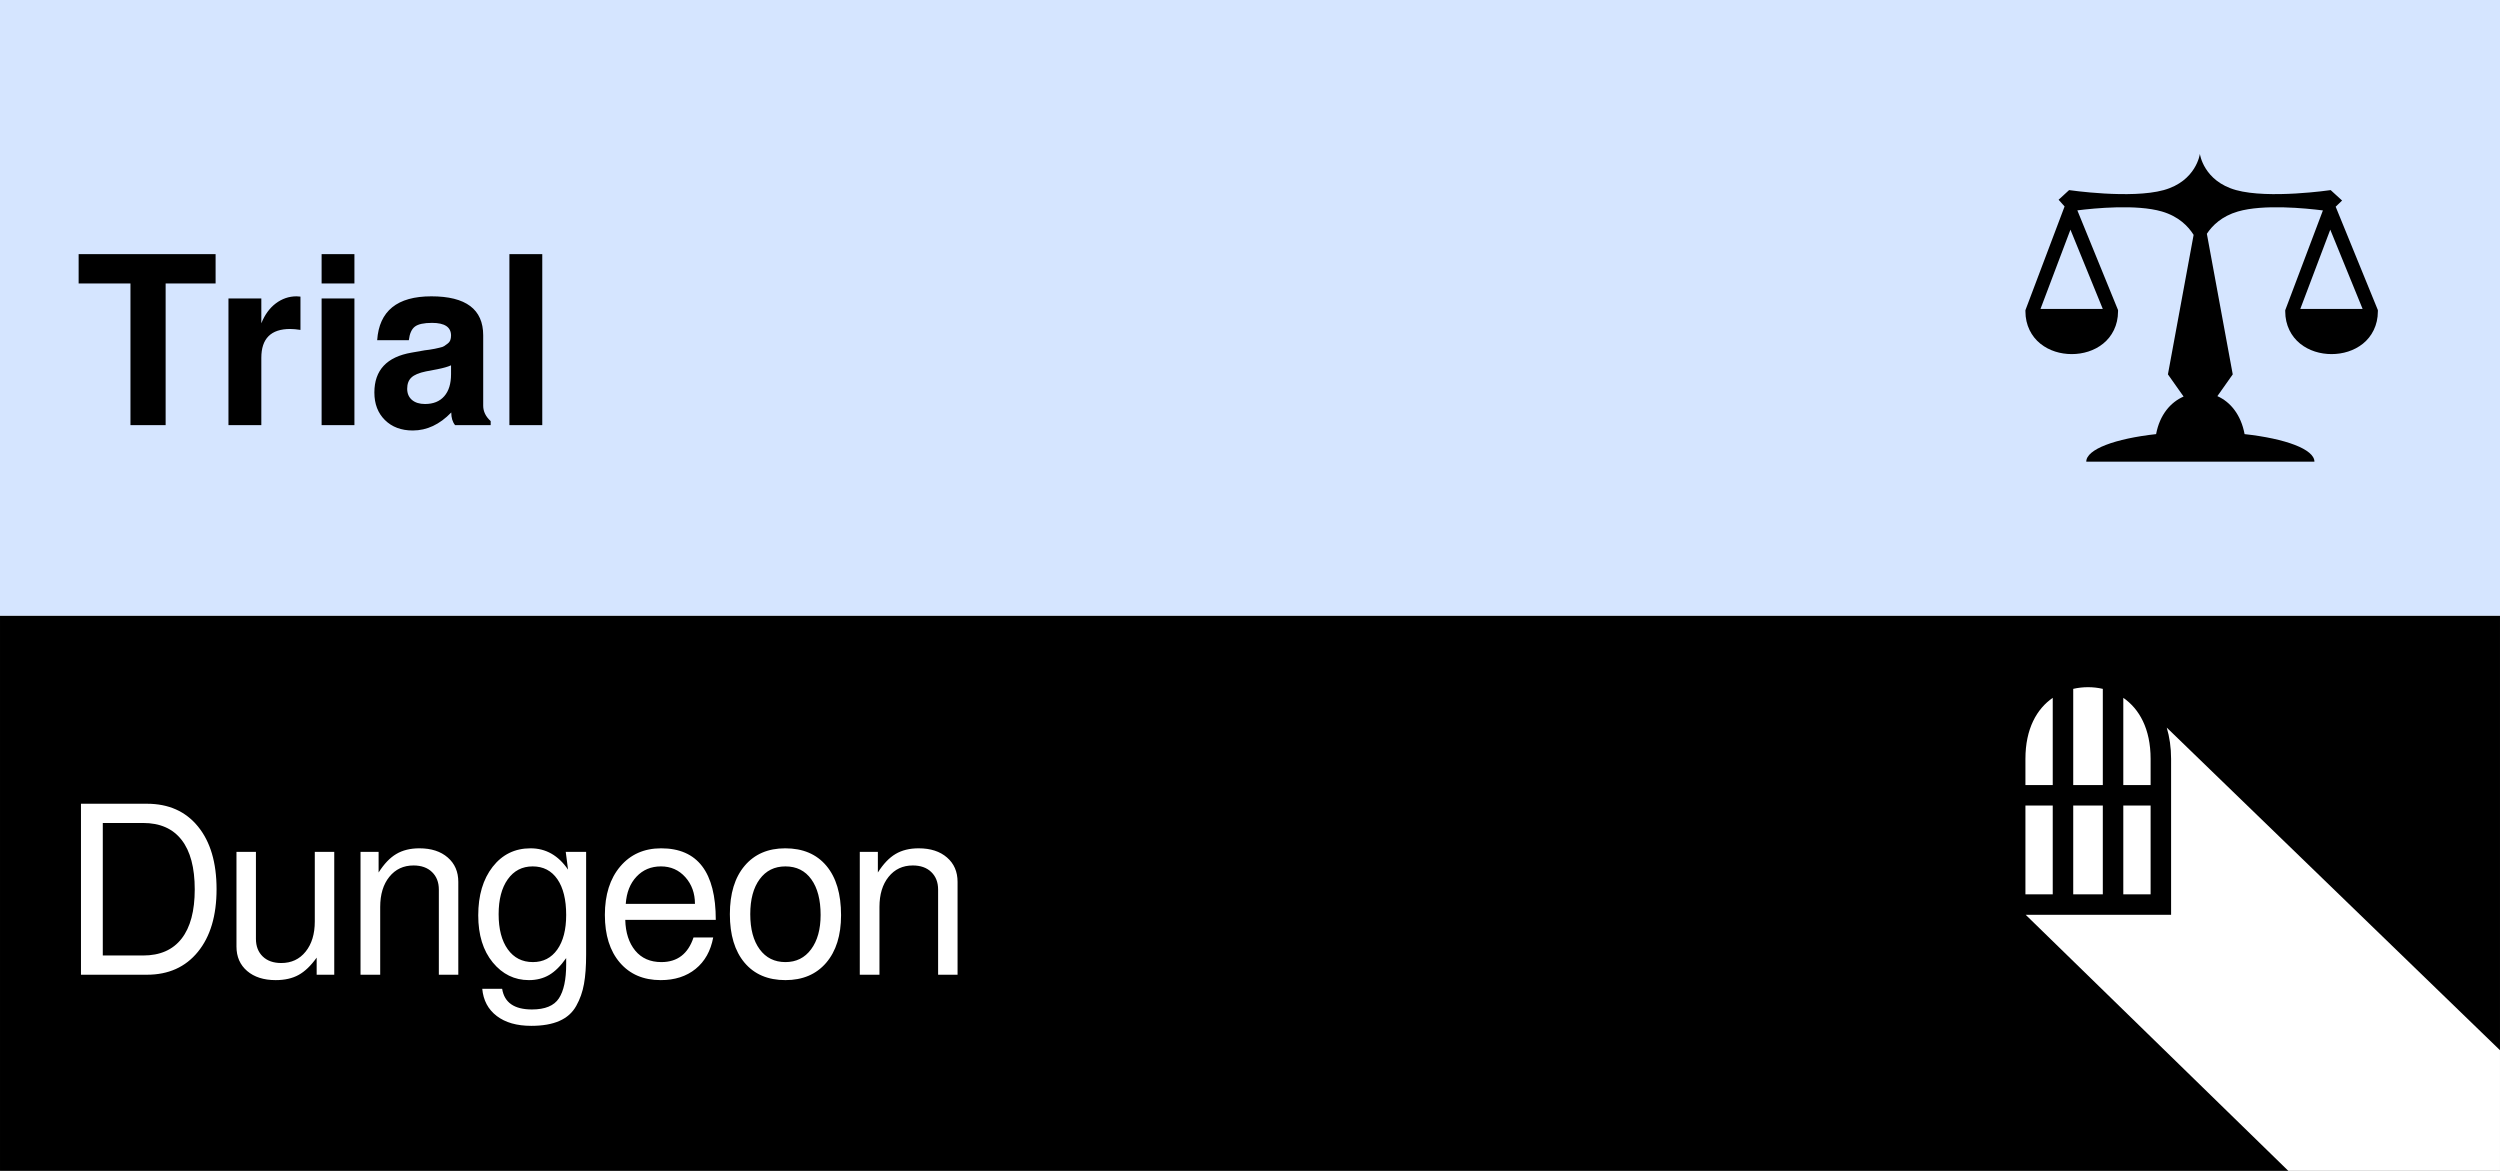
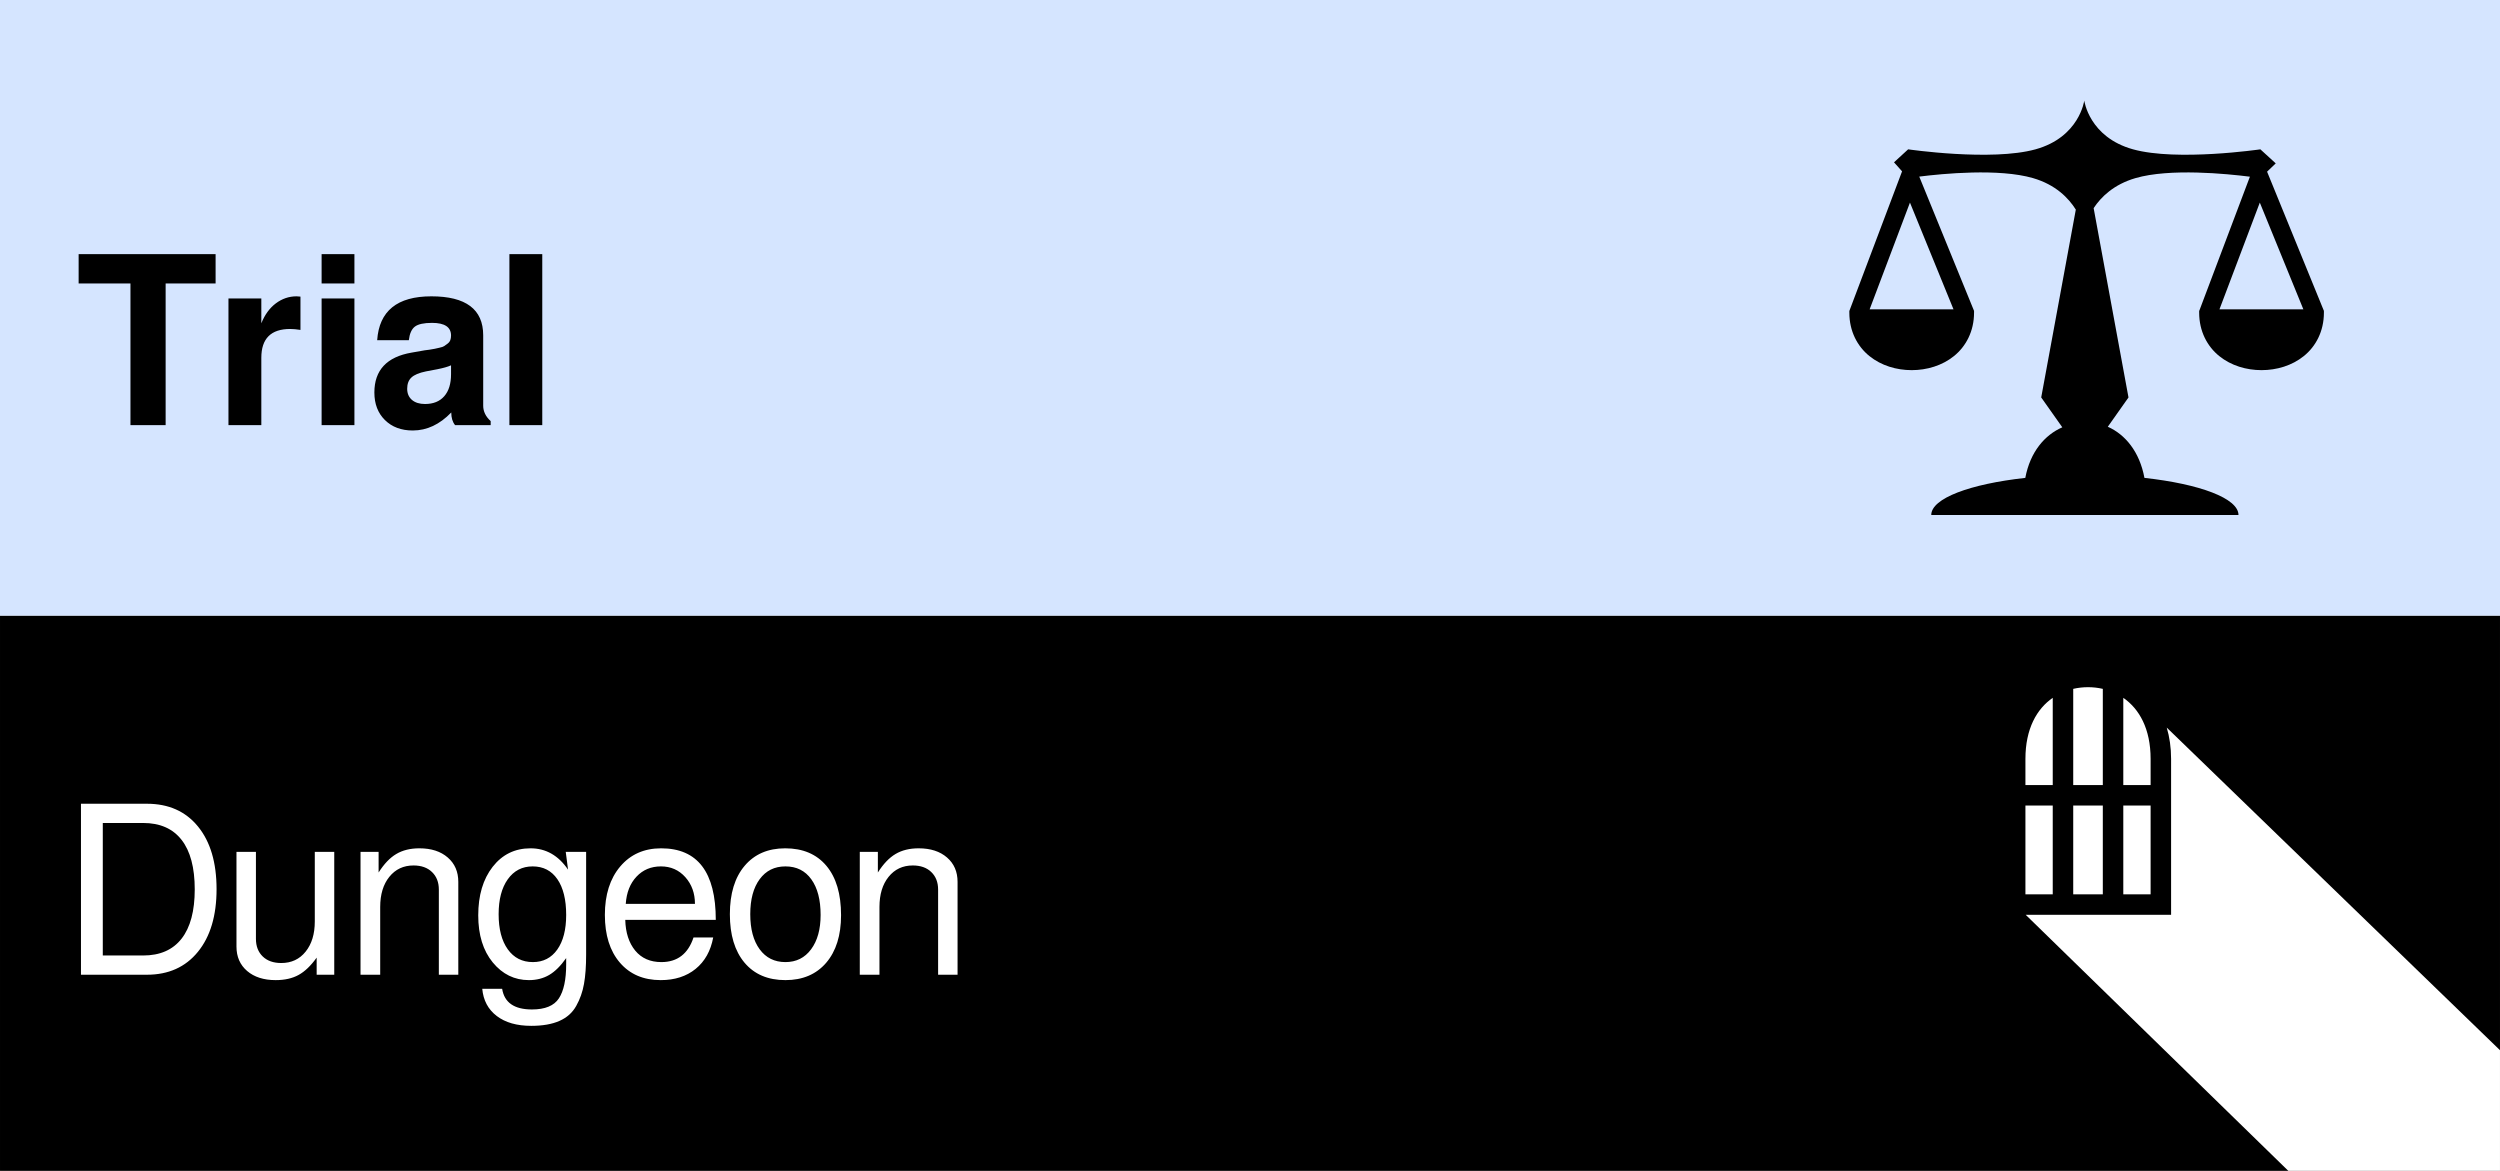
<svg xmlns="http://www.w3.org/2000/svg" width="88.839pc" height="41.607pc" viewBox="0 0 1421.416 665.713" id="svg2" version="1.1" xml:space="preserve">
  <defs id="defs4" />
  <g id="layer1" transform="translate(2486.055,4178.065)">
    <g id="g4158" transform="matrix(2,0,0,2,-1800,-1412.362)">
      <rect style="fill:#ffffff;stroke:none;stroke-width:5;stroke-linecap:round;stroke-dasharray:20, 20" id="rect521" width="710.708" height="157.856" x="-343.028" y="-1364.907" />
      <rect style="fill:#000000;stroke:none;stroke-width:6.672;stroke-linecap:round" id="rect358-3-6" width="710.708" height="157.856" x="-343.028" y="-1207.851" />
-       <g class="" id="g469" transform="matrix(0.3235294,0,0,0.3235294,-49.0433,-1208.524)" style="fill:#ffffff;fill-opacity:1;stroke-width:1.545">
+       <g class="" id="g469" transform="matrix(0.3235288,0,0,0.3235288,-49.04278,-1208.524)" style="fill:#ffffff;fill-opacity:1;stroke-width:1.545">
        <path d="m 926.055,65 c -4.37,0 -8.74,0.485 -13,1.469 v 84.531 h 26 V 66.469 a 57.805,57.805 0 0 0 -13,-1.469 z m -31,9.354 c -13.982,9.663 -24,27.098 -24,53.646 v 23 h 24 z m 62,0 v 76.646 h 24 v -23 c 0,-26.548 -10.018,-43.983 -24,-53.646 z m 38.176,26.148 c 2.458,8.281 3.824,17.46 3.824,27.498 v 137 h -127.77 l 230.77,225 h 186 v -106 z m -124.176,68.498 v 78 h 24 v -78 z m 42,0 v 78 h 26 v -78 z m 44,0 v 78 h 24 v -78 z" fill="#000000" fill-opacity="1" id="path467" style="fill:#ffffff;fill-opacity:1;stroke-width:1.545" />
      </g>
      <rect style="fill:#d5e5ff;stroke:none;stroke-width:6.672;stroke-linecap:round" id="rect358-3-6-0" width="710.708" height="175" x="-343.028" y="-1382.851" />
-       <g class="" id="g4" transform="matrix(0.2079783,0,0,0.2079783,229.441,-1350.144)" style="stroke-width:2.404">
-         <path d="m 254.47,53.094 c 0,0 -4.808,37.12 -49.5,49.5 -44.695,12.38 -129.282,0 -129.282,0 l -14.345,13.186 8.187,9.157 -1.093,2.876 L 16.594,265.125 16,266.72 v 1.717 c 0,18.897 8.253,34.243 20.344,44 12.09,9.758 27.563,14.31 42.937,14.313 15.376,0.003 30.878,-4.556 42.97,-14.313 12.092,-9.756 20.344,-25.094 20.344,-44 v -1.843 L 141.907,264.906 86.97,130.28 c 23.946,-3.003 80.866,-8.54 115.5,1.532 23.064,6.71 36.151,20.345 43.436,31.97 l -35.126,190.686 21.407,30.31 c -17.75,7.75 -32.593,24.84 -37.562,51.345 -56.076,6.195 -95.47,20.74 -95.47,37.688 h 311.876 c 0,-16.947 -39.392,-31.493 -95.467,-37.688 -4.91,-26.6 -19.57,-44.112 -37.188,-51.906 l 21,-29.75 L 264,162.28 c 7.457,-11.275 20.388,-24.045 42.47,-30.468 34.955,-10.167 92.615,-4.42 116.155,-1.437 l -50.875,134.75 -0.625,1.594 v 1.717 c 0,18.897 8.253,34.243 20.344,44 12.09,9.758 27.593,14.31 42.967,14.313 15.375,0.003 30.877,-4.556 42.97,-14.313 12.09,-9.756 20.343,-25.094 20.343,-44 v -1.843 L 497.061,264.905 441,127.562 l -0.938,-2.28 8.782,-8.438 -15.594,-14.25 c 0,0 -84.556,12.38 -129.25,0 -44.694,-12.38 -49.53,-49.5 -49.53,-49.5 z M 77.53,156.656 121.75,265.031 H 36.594 L 77.53,156.657 Z m 355.158,0 44.218,108.375 H 391.72 l 40.967,-108.374 z" fill="#000000" fill-opacity="1" id="path2" style="stroke-width:4.046" />
+       <g class="" id="g4" transform="matrix(0.2800452,0,0,0.2800452,178.2295,-1369.13)" style="stroke-width:1.785">
+         <path d="m 254.47,53.094 c 0,0 -4.808,37.12 -49.5,49.5 -44.695,12.38 -129.282,0 -129.282,0 l -14.345,13.186 8.187,9.157 -1.093,2.876 L 16.594,265.125 16,266.72 v 1.717 c 0,18.897 8.253,34.243 20.344,44 12.09,9.758 27.563,14.31 42.937,14.313 15.376,0.003 30.878,-4.556 42.97,-14.313 12.092,-9.756 20.344,-25.094 20.344,-44 v -1.843 L 141.907,264.906 86.97,130.28 c 23.946,-3.003 80.866,-8.54 115.5,1.532 23.064,6.71 36.151,20.345 43.436,31.97 l -35.126,190.686 21.407,30.31 c -17.75,7.75 -32.593,24.84 -37.562,51.345 -56.076,6.195 -95.47,20.74 -95.47,37.688 h 311.876 c 0,-16.947 -39.392,-31.493 -95.467,-37.688 -4.91,-26.6 -19.57,-44.112 -37.188,-51.906 l 21,-29.75 L 264,162.28 c 7.457,-11.275 20.388,-24.045 42.47,-30.468 34.955,-10.167 92.615,-4.42 116.155,-1.437 l -50.875,134.75 -0.625,1.594 v 1.717 c 0,18.897 8.253,34.243 20.344,44 12.09,9.758 27.593,14.31 42.967,14.313 15.375,0.003 30.877,-4.556 42.97,-14.313 12.09,-9.756 20.343,-25.094 20.343,-44 v -1.843 L 497.061,264.905 441,127.562 l -0.938,-2.28 8.782,-8.438 -15.594,-14.25 c 0,0 -84.556,12.38 -129.25,0 -44.694,-12.38 -49.53,-49.5 -49.53,-49.5 z M 77.53,156.656 121.75,265.031 H 36.594 L 77.53,156.657 Z m 355.158,0 44.218,108.375 H 391.72 l 40.967,-108.374 z" fill="#000000" fill-opacity="1" id="path2" style="stroke-width:3.005" />
      </g>
      <g id="g597" />
      <g id="g4546" transform="matrix(1.79048,0,0,1.112238,987.1999,-333.313)" style="fill:#b3b3b3" />
      <text xml:space="preserve" style="font-style:normal;font-variant:normal;font-weight:normal;font-stretch:normal;font-size:66.667px;line-height:1.25;font-family:FreeSans;-inkscape-font-specification:'FreeSans, Normal';font-variant-ligatures:normal;font-variant-caps:normal;font-variant-numeric:normal;font-variant-east-asian:normal;fill:#ffffff;fill-opacity:1;stroke:none;stroke-width:0.5" x="-325.34" y="-1105.753" id="text3823-0">
        <tspan id="tspan3821-7" style="font-style:normal;font-variant:normal;font-weight:normal;font-stretch:normal;font-size:66.667px;font-family:FreeSans;-inkscape-font-specification:'FreeSans, Normal';font-variant-ligatures:normal;font-variant-caps:normal;font-variant-numeric:normal;font-variant-east-asian:normal;fill:#ffffff;fill-opacity:1;stroke:none;stroke-width:0.5" x="-325.34" y="-1105.753">Dungeon</tspan>
      </text>
      <text xml:space="preserve" style="font-style:normal;font-variant:normal;font-weight:bold;font-stretch:normal;font-size:66.667px;line-height:1.25;font-family:FreeSans;-inkscape-font-specification:'FreeSans, Bold';font-variant-ligatures:normal;font-variant-caps:normal;font-variant-numeric:normal;font-variant-east-asian:normal;fill:#000000;fill-opacity:1;stroke:none;stroke-width:2.5;stroke-dasharray:none" x="-322.674" y="-1262.003" id="text3823">
        <tspan id="tspan3821" style="font-style:normal;font-variant:normal;font-weight:bold;font-stretch:normal;font-size:66.667px;font-family:FreeSans;-inkscape-font-specification:'FreeSans, Bold';font-variant-ligatures:normal;font-variant-caps:normal;font-variant-numeric:normal;font-variant-east-asian:normal;fill:#000000;stroke:none;stroke-width:2.5;stroke-dasharray:none" x="-322.674" y="-1262.003">Trial</tspan>
      </text>
    </g>
  </g>
</svg>
